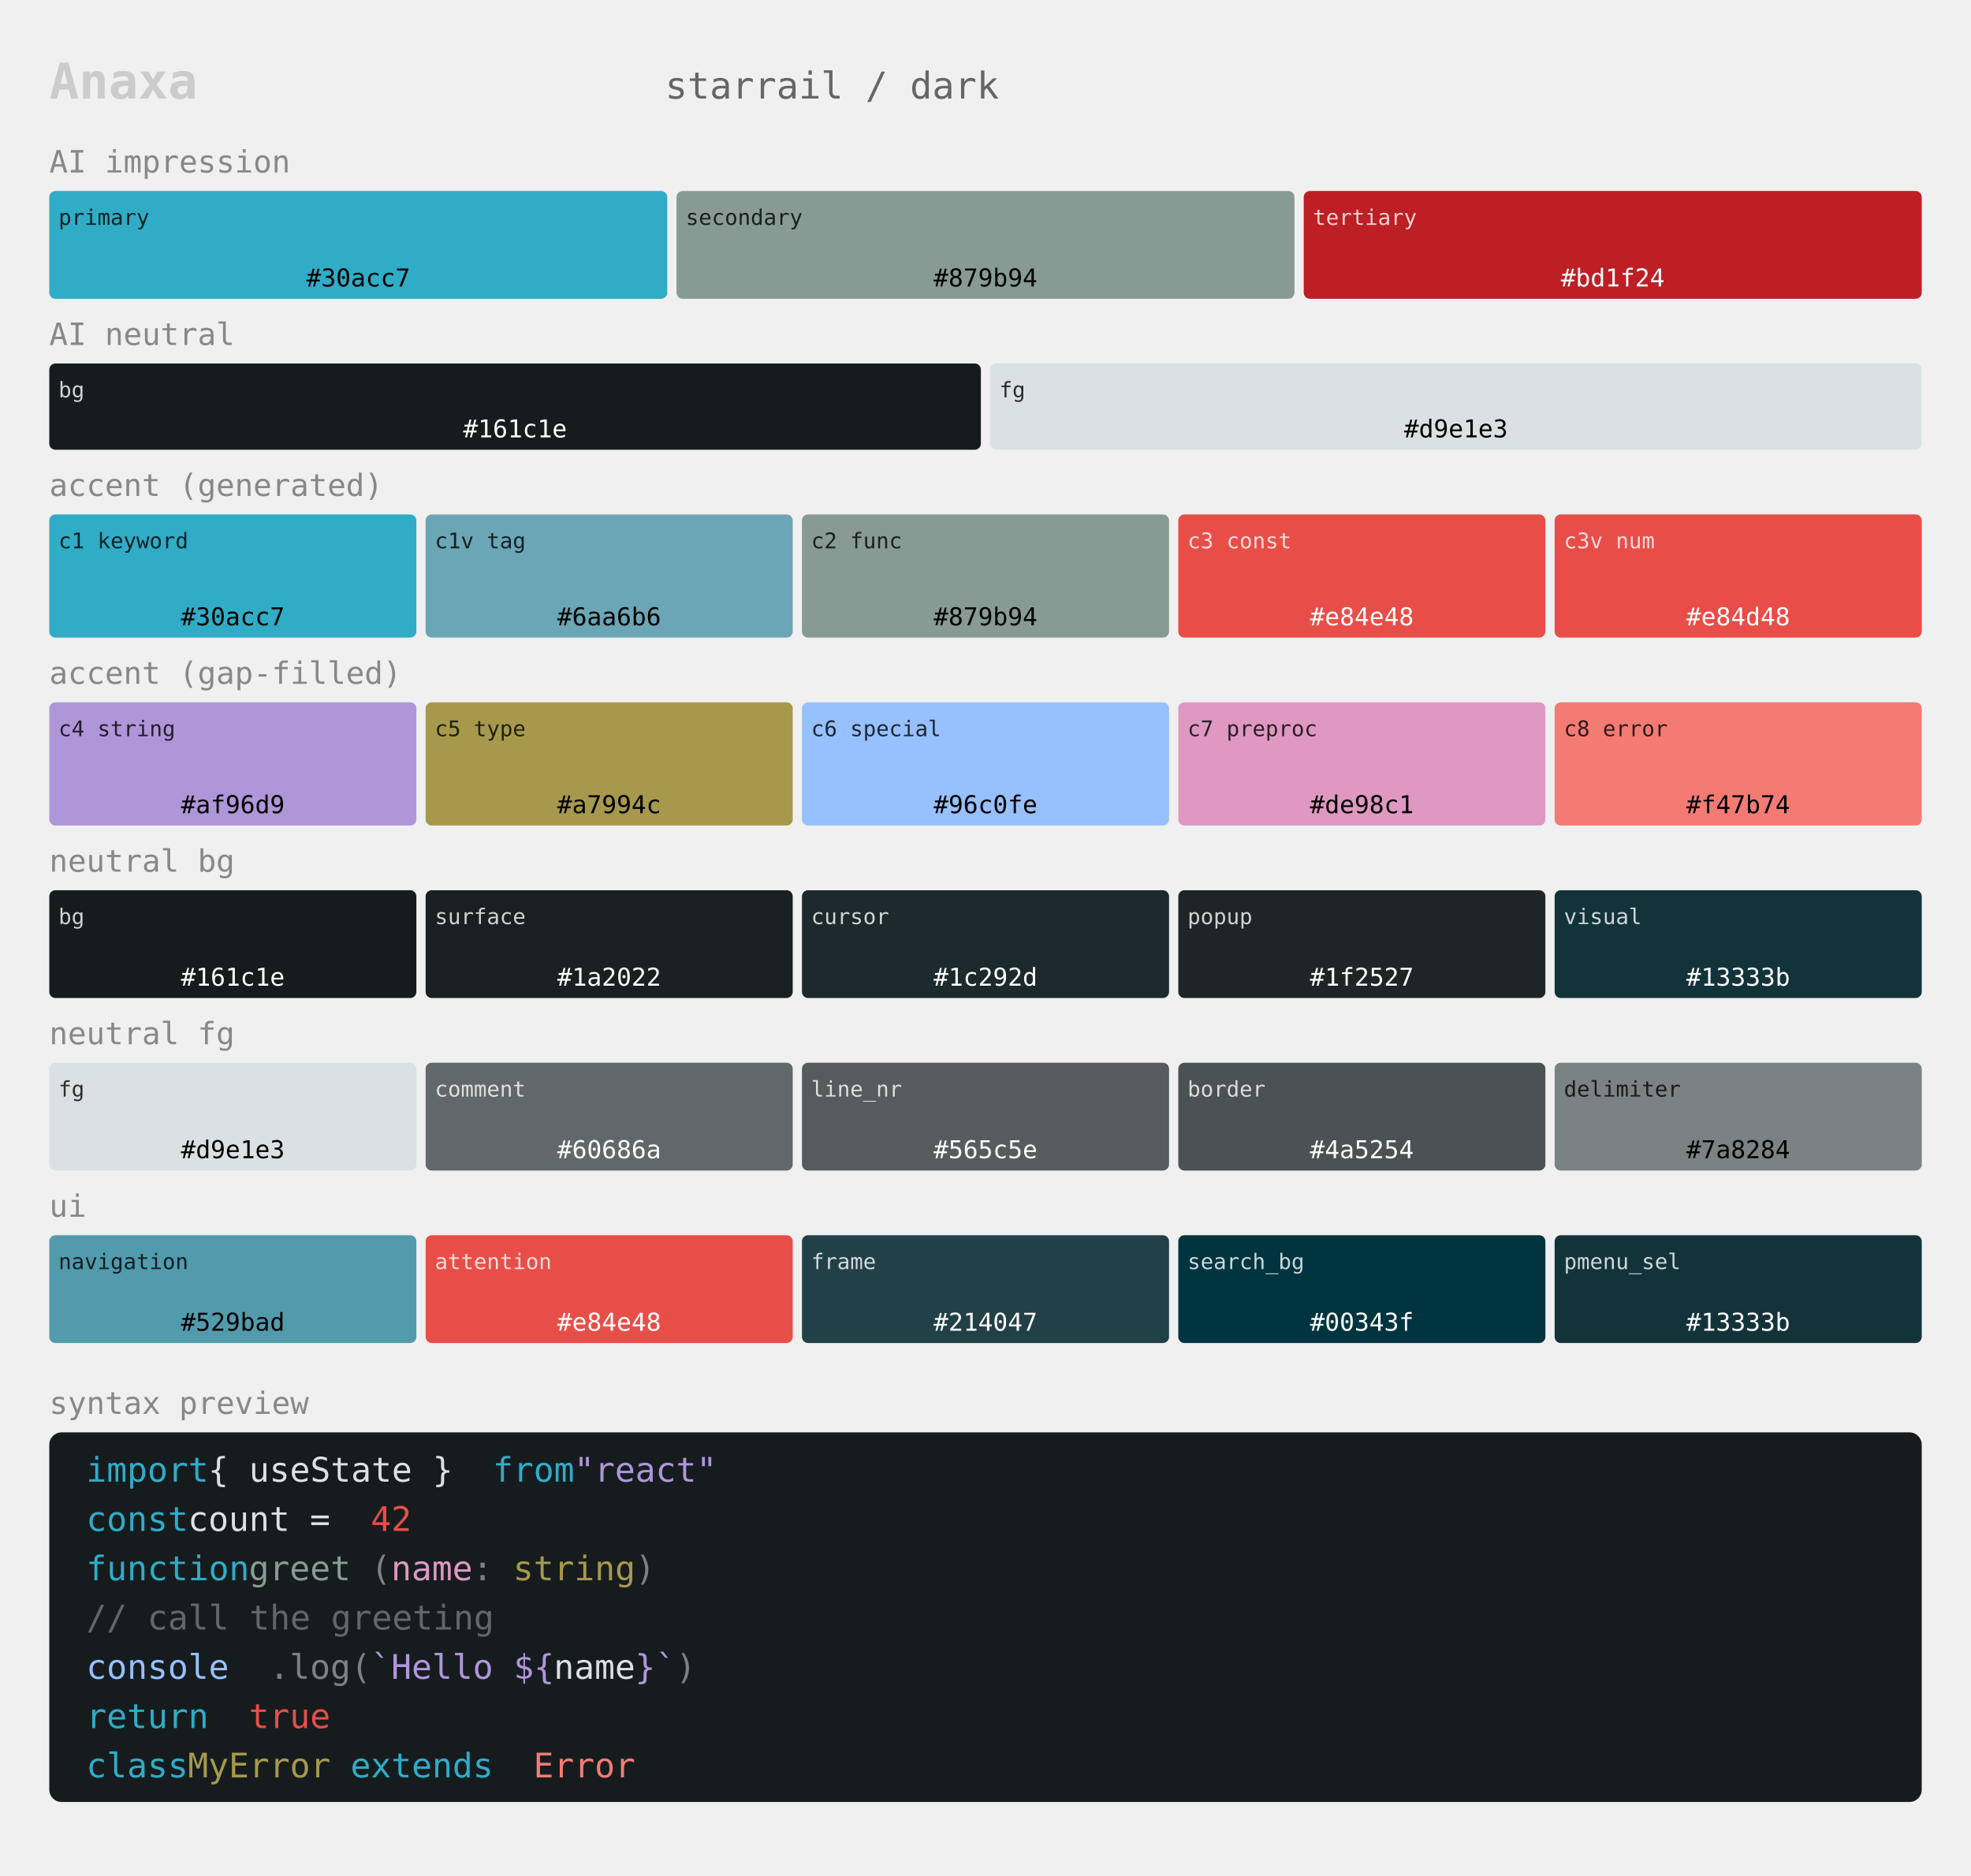
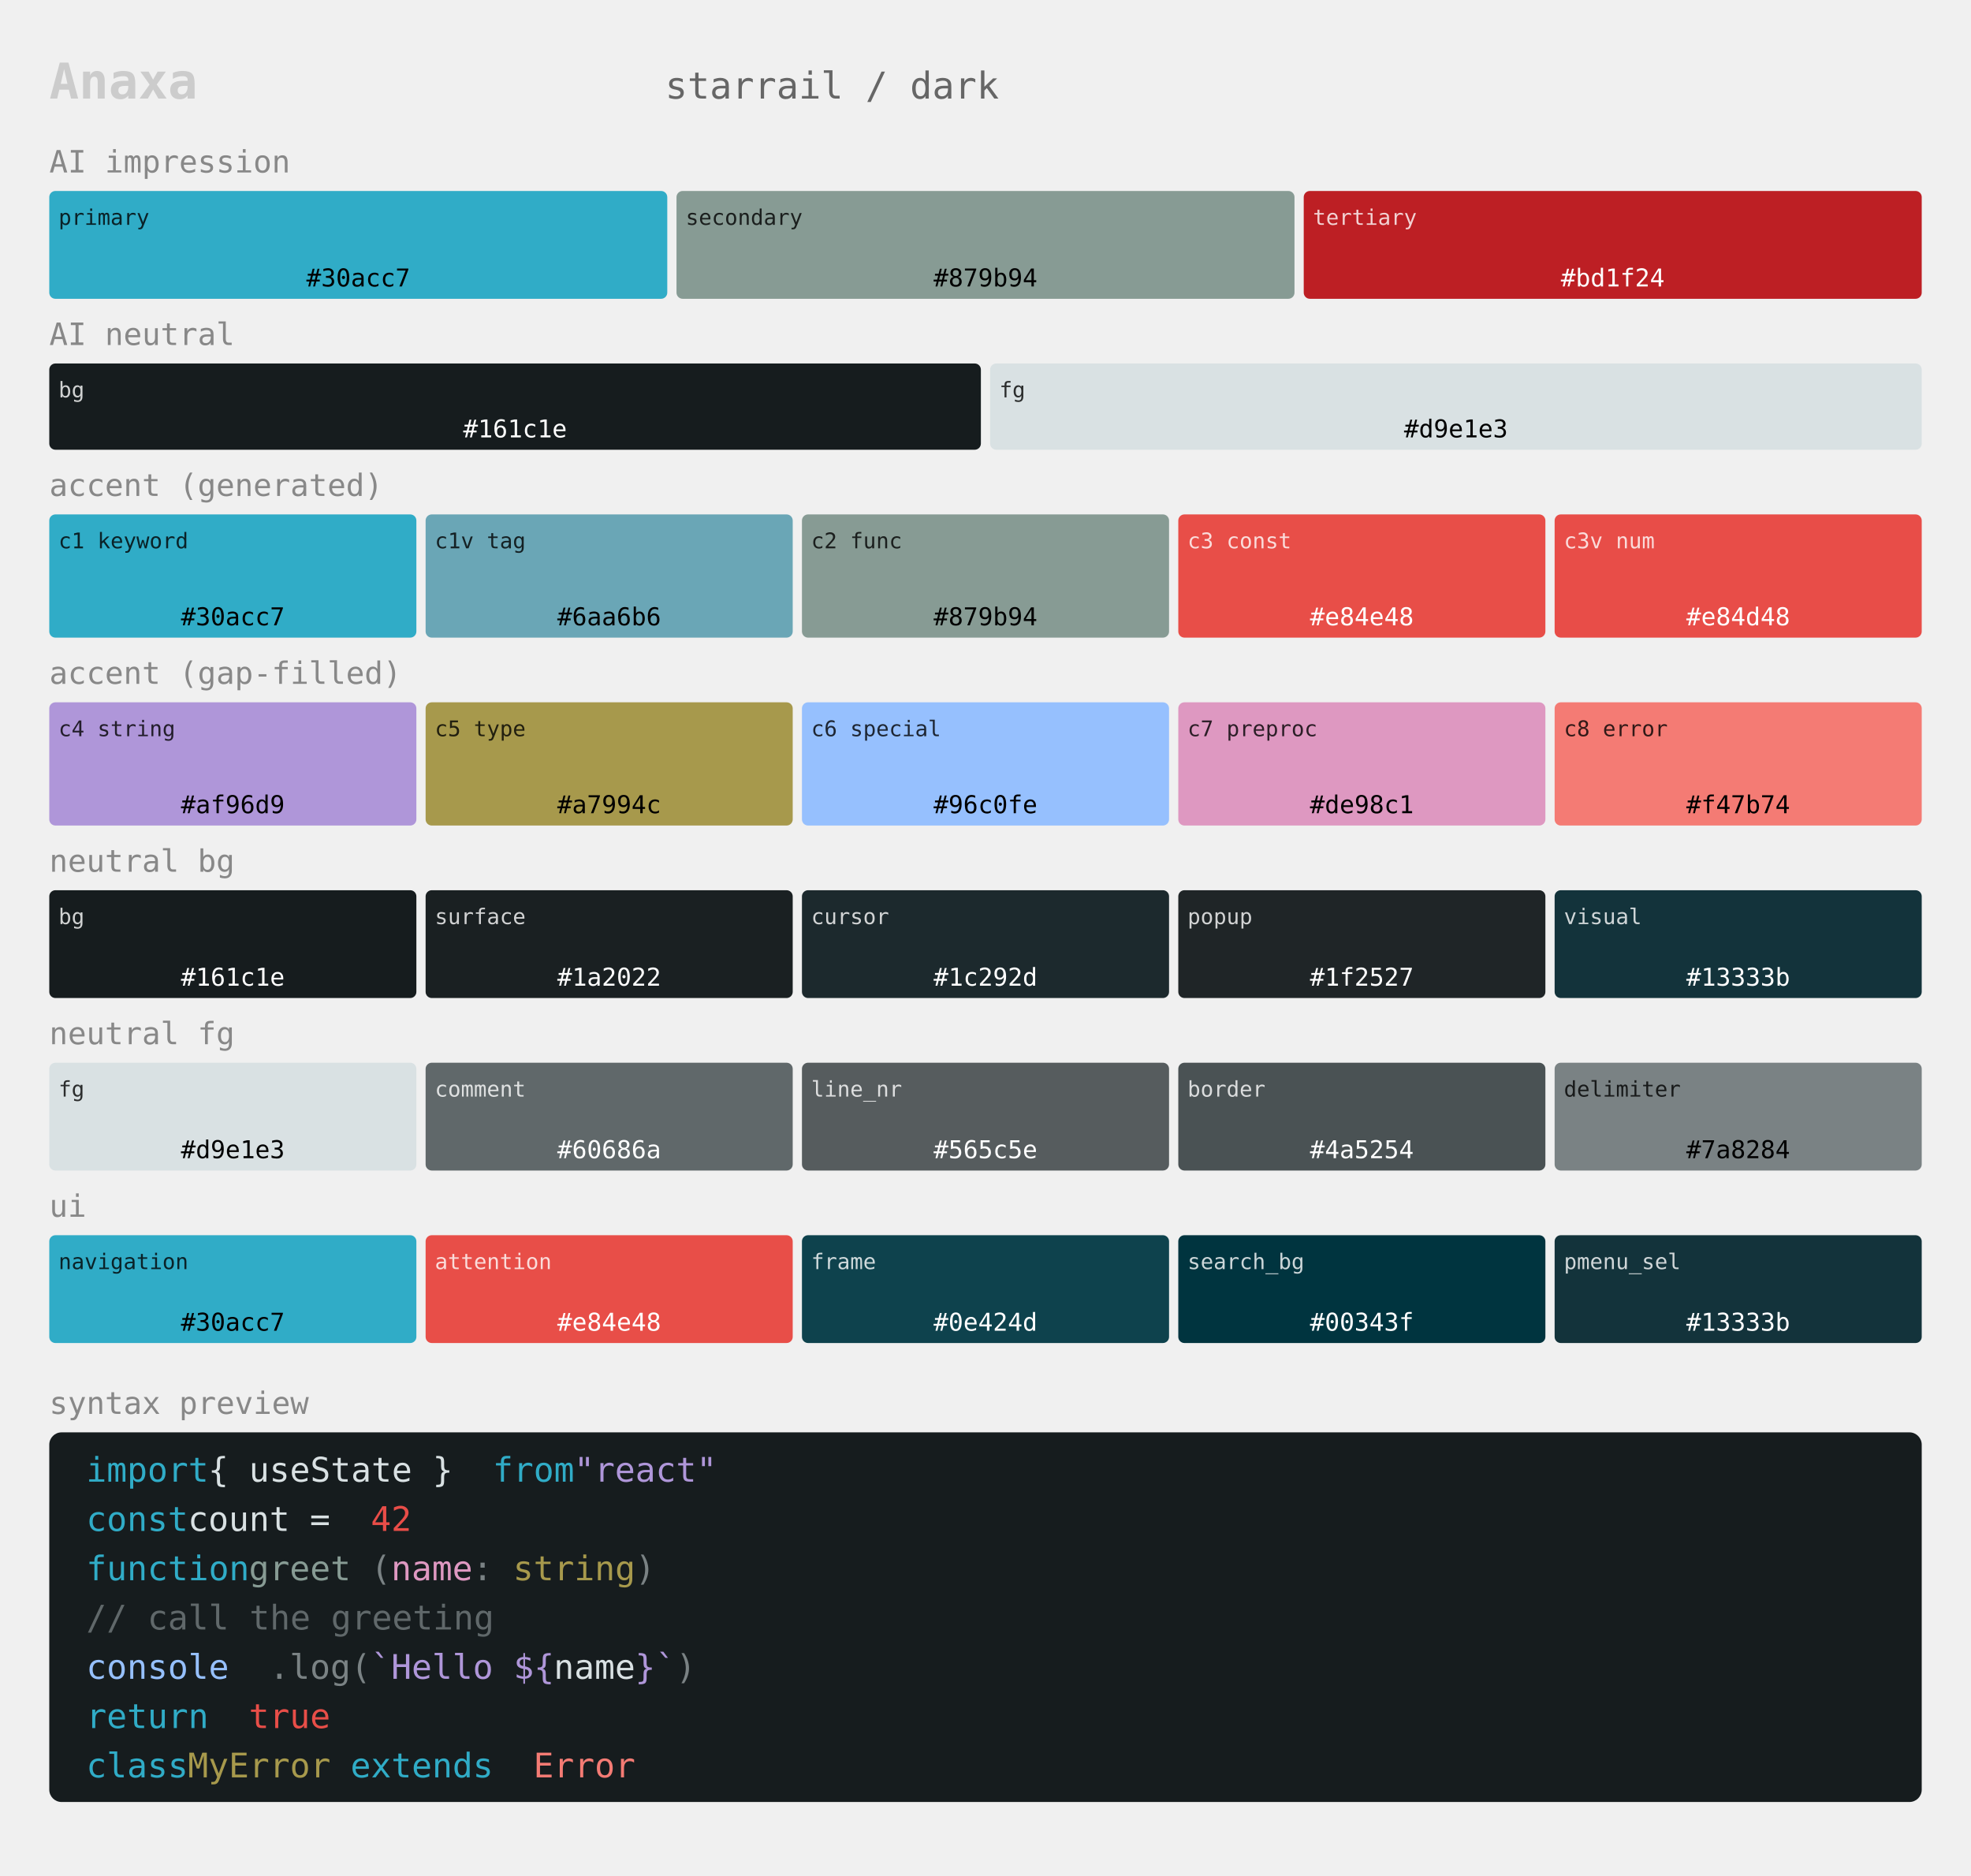
<svg xmlns="http://www.w3.org/2000/svg" width="640" height="609" style="background:#0a0a0a; font-family:ui-monospace,monospace;">
  <text x="16" y="32" fill="#ccc" font-size="16" font-weight="bold">Anaxa</text>
  <text x="216" y="32" fill="#666" font-size="12">starrail / dark</text>
  <text x="16" y="56" fill="#888" font-size="10">AI impression</text>
  <rect x="16" y="62" width="200.667" height="35" fill="#30acc7" rx="2" />
  <text x="19" y="73" fill="#000000" font-size="7" opacity="0.8">primary</text>
  <text x="116.333" y="93" fill="#000000" font-size="8" text-anchor="middle">#30acc7</text>
  <rect x="219.667" y="62" width="200.667" height="35" fill="#879b94" rx="2" />
  <text x="222.667" y="73" fill="#000000" font-size="7" opacity="0.8">secondary</text>
  <text x="320" y="93" fill="#000000" font-size="8" text-anchor="middle">#879b94</text>
  <rect x="423.333" y="62" width="200.667" height="35" fill="#bd1f24" rx="2" />
  <text x="426.333" y="73" fill="#ffffff" font-size="7" opacity="0.8">tertiary</text>
  <text x="523.667" y="93" fill="#ffffff" font-size="8" text-anchor="middle">#bd1f24</text>
  <text x="16" y="112" fill="#888" font-size="10">AI neutral</text>
  <rect x="16" y="118" width="302.5" height="28" fill="#161c1e" rx="2" />
  <text x="19" y="129" fill="#ffffff" font-size="7" opacity="0.8">bg</text>
  <text x="167.25" y="142" fill="#ffffff" font-size="8" text-anchor="middle">#161c1e</text>
  <rect x="321.5" y="118" width="302.5" height="28" fill="#d9e1e3" rx="2" />
  <text x="324.5" y="129" fill="#000000" font-size="7" opacity="0.8">fg</text>
  <text x="472.75" y="142" fill="#000000" font-size="8" text-anchor="middle">#d9e1e3</text>
  <text x="16" y="161" fill="#888" font-size="10">accent (generated)</text>
  <rect x="16" y="167" width="119.2" height="40" fill="#30acc7" rx="2" />
  <text x="19" y="178" fill="#000000" font-size="7" opacity="0.8">c1 keyword</text>
  <text x="75.6" y="203" fill="#000000" font-size="8" text-anchor="middle">#30acc7</text>
  <rect x="138.2" y="167" width="119.2" height="40" fill="#6aa6b6" rx="2" />
  <text x="141.2" y="178" fill="#000000" font-size="7" opacity="0.8">c1v tag</text>
  <text x="197.8" y="203" fill="#000000" font-size="8" text-anchor="middle">#6aa6b6</text>
  <rect x="260.4" y="167" width="119.2" height="40" fill="#879b94" rx="2" />
  <text x="263.4" y="178" fill="#000000" font-size="7" opacity="0.8">c2 func</text>
  <text x="320" y="203" fill="#000000" font-size="8" text-anchor="middle">#879b94</text>
  <rect x="382.6" y="167" width="119.2" height="40" fill="#e84e48" rx="2" />
  <text x="385.6" y="178" fill="#ffffff" font-size="7" opacity="0.8">c3 const</text>
  <text x="442.2" y="203" fill="#ffffff" font-size="8" text-anchor="middle">#e84e48</text>
  <rect x="504.8" y="167" width="119.2" height="40" fill="#e84d48" rx="2" />
  <text x="507.8" y="178" fill="#ffffff" font-size="7" opacity="0.8">c3v num</text>
  <text x="564.4" y="203" fill="#ffffff" font-size="8" text-anchor="middle">#e84d48</text>
  <text x="16" y="222" fill="#888" font-size="10">accent (gap-filled)</text>
  <rect x="16" y="228" width="119.2" height="40" fill="#af96d9" rx="2" />
  <text x="19" y="239" fill="#000000" font-size="7" opacity="0.8">c4 string</text>
  <text x="75.6" y="264" fill="#000000" font-size="8" text-anchor="middle">#af96d9</text>
  <rect x="138.2" y="228" width="119.2" height="40" fill="#a7994c" rx="2" />
  <text x="141.2" y="239" fill="#000000" font-size="7" opacity="0.8">c5 type</text>
  <text x="197.8" y="264" fill="#000000" font-size="8" text-anchor="middle">#a7994c</text>
  <rect x="260.4" y="228" width="119.2" height="40" fill="#96c0fe" rx="2" />
  <text x="263.4" y="239" fill="#000000" font-size="7" opacity="0.8">c6 special</text>
  <text x="320" y="264" fill="#000000" font-size="8" text-anchor="middle">#96c0fe</text>
  <rect x="382.6" y="228" width="119.2" height="40" fill="#de98c1" rx="2" />
  <text x="385.6" y="239" fill="#000000" font-size="7" opacity="0.8">c7 preproc</text>
  <text x="442.2" y="264" fill="#000000" font-size="8" text-anchor="middle">#de98c1</text>
  <rect x="504.8" y="228" width="119.2" height="40" fill="#f47b74" rx="2" />
  <text x="507.8" y="239" fill="#000000" font-size="7" opacity="0.8">c8 error</text>
  <text x="564.4" y="264" fill="#000000" font-size="8" text-anchor="middle">#f47b74</text>
  <text x="16" y="283" fill="#888" font-size="10">neutral bg</text>
  <rect x="16" y="289" width="119.2" height="35" fill="#161c1e" rx="2" />
  <text x="19" y="300" fill="#ffffff" font-size="7" opacity="0.8">bg</text>
  <text x="75.6" y="320" fill="#ffffff" font-size="8" text-anchor="middle">#161c1e</text>
  <rect x="138.2" y="289" width="119.2" height="35" fill="#1a2022" rx="2" />
  <text x="141.2" y="300" fill="#ffffff" font-size="7" opacity="0.8">surface</text>
  <text x="197.8" y="320" fill="#ffffff" font-size="8" text-anchor="middle">#1a2022</text>
  <rect x="260.4" y="289" width="119.2" height="35" fill="#1c292d" rx="2" />
  <text x="263.4" y="300" fill="#ffffff" font-size="7" opacity="0.8">cursor</text>
  <text x="320" y="320" fill="#ffffff" font-size="8" text-anchor="middle">#1c292d</text>
  <rect x="382.6" y="289" width="119.2" height="35" fill="#1f2527" rx="2" />
  <text x="385.6" y="300" fill="#ffffff" font-size="7" opacity="0.8">popup</text>
  <text x="442.2" y="320" fill="#ffffff" font-size="8" text-anchor="middle">#1f2527</text>
  <rect x="504.8" y="289" width="119.2" height="35" fill="#13333b" rx="2" />
  <text x="507.8" y="300" fill="#ffffff" font-size="7" opacity="0.8">visual</text>
  <text x="564.4" y="320" fill="#ffffff" font-size="8" text-anchor="middle">#13333b</text>
  <text x="16" y="339" fill="#888" font-size="10">neutral fg</text>
  <rect x="16" y="345" width="119.2" height="35" fill="#d9e1e3" rx="2" />
  <text x="19" y="356" fill="#000000" font-size="7" opacity="0.8">fg</text>
  <text x="75.6" y="376" fill="#000000" font-size="8" text-anchor="middle">#d9e1e3</text>
  <rect x="138.2" y="345" width="119.2" height="35" fill="#60686a" rx="2" />
  <text x="141.2" y="356" fill="#ffffff" font-size="7" opacity="0.8">comment</text>
  <text x="197.8" y="376" fill="#ffffff" font-size="8" text-anchor="middle">#60686a</text>
  <rect x="260.4" y="345" width="119.2" height="35" fill="#565c5e" rx="2" />
  <text x="263.4" y="356" fill="#ffffff" font-size="7" opacity="0.8">line_nr</text>
  <text x="320" y="376" fill="#ffffff" font-size="8" text-anchor="middle">#565c5e</text>
  <rect x="382.6" y="345" width="119.2" height="35" fill="#4a5254" rx="2" />
  <text x="385.6" y="356" fill="#ffffff" font-size="7" opacity="0.8">border</text>
  <text x="442.2" y="376" fill="#ffffff" font-size="8" text-anchor="middle">#4a5254</text>
  <rect x="504.8" y="345" width="119.2" height="35" fill="#7a8284" rx="2" />
  <text x="507.8" y="356" fill="#000000" font-size="7" opacity="0.8">delimiter</text>
  <text x="564.4" y="376" fill="#000000" font-size="8" text-anchor="middle">#7a8284</text>
  <text x="16" y="395" fill="#888" font-size="10">ui</text>
-   <rect x="16" y="401" width="119.2" height="35" fill="#529bad" rx="2" />
+   <rect x="16" y="401" width="119.2" height="35" fill="#30acc7" rx="2" />
  <text x="19" y="412" fill="#000000" font-size="7" opacity="0.8">navigation</text>
-   <text x="75.6" y="432" fill="#000000" font-size="8" text-anchor="middle">#529bad</text>
+   <text x="75.6" y="432" fill="#000000" font-size="8" text-anchor="middle">#30acc7</text>
  <rect x="138.2" y="401" width="119.2" height="35" fill="#e84e48" rx="2" />
  <text x="141.2" y="412" fill="#ffffff" font-size="7" opacity="0.8">attention</text>
  <text x="197.8" y="432" fill="#ffffff" font-size="8" text-anchor="middle">#e84e48</text>
-   <rect x="260.4" y="401" width="119.2" height="35" fill="#214047" rx="2" />
+   <rect x="260.4" y="401" width="119.2" height="35" fill="#0e424d" rx="2" />
  <text x="263.4" y="412" fill="#ffffff" font-size="7" opacity="0.8">frame</text>
-   <text x="320" y="432" fill="#ffffff" font-size="8" text-anchor="middle">#214047</text>
+   <text x="320" y="432" fill="#ffffff" font-size="8" text-anchor="middle">#0e424d</text>
  <rect x="382.6" y="401" width="119.2" height="35" fill="#00343f" rx="2" />
  <text x="385.6" y="412" fill="#ffffff" font-size="7" opacity="0.8">search_bg</text>
  <text x="442.2" y="432" fill="#ffffff" font-size="8" text-anchor="middle">#00343f</text>
  <rect x="504.8" y="401" width="119.2" height="35" fill="#13333b" rx="2" />
  <text x="507.8" y="412" fill="#ffffff" font-size="7" opacity="0.8">pmenu_sel</text>
  <text x="564.4" y="432" fill="#ffffff" font-size="8" text-anchor="middle">#13333b</text>
  <text x="16" y="459" fill="#888" font-size="10">syntax preview</text>
  <rect x="16" y="465" width="608" height="120" fill="#161c1e" rx="4" />
  <text x="28" y="481" fill="#30acc7" font-size="11" font-family="monospace">import</text>
  <text x="67.6" y="481" fill="#d9e1e3" font-size="11" font-family="monospace"> { useState } </text>
  <text x="160" y="481" fill="#30acc7" font-size="11" font-family="monospace">from</text>
  <text x="186.4" y="481" fill="#af96d9" font-size="11" font-family="monospace"> "react"</text>
  <text x="28" y="497" fill="#30acc7" font-size="11" font-family="monospace">const</text>
  <text x="61" y="497" fill="#d9e1e3" font-size="11" font-family="monospace"> count</text>
  <text x="100.6" y="497" fill="#d9e1e3" font-size="11" font-family="monospace"> = </text>
  <text x="120.4" y="497" fill="#e84d48" font-size="11" font-family="monospace">42</text>
  <text x="28" y="513" fill="#30acc7" font-size="11" font-family="monospace">function</text>
  <text x="80.8" y="513" fill="#879b94" font-size="11" font-family="monospace"> greet</text>
  <text x="120.4" y="513" fill="#7a8284" font-size="11" font-family="monospace">(</text>
  <text x="127" y="513" fill="#de98c1" font-size="11" font-family="monospace">name</text>
  <text x="153.4" y="513" fill="#7a8284" font-size="11" font-family="monospace">: </text>
  <text x="166.6" y="513" fill="#a7994c" font-size="11" font-family="monospace">string</text>
  <text x="206.2" y="513" fill="#7a8284" font-size="11" font-family="monospace">)</text>
  <text x="28" y="529" fill="#60686a" font-size="11" font-family="monospace">  // call the greeting</text>
  <text x="28" y="545" fill="#96c0fe" font-size="11" font-family="monospace">  console</text>
  <text x="87.4" y="545" fill="#7a8284" font-size="11" font-family="monospace">.log(</text>
  <text x="120.4" y="545" fill="#af96d9" font-size="11" font-family="monospace">`Hello ${</text>
  <text x="179.8" y="545" fill="#d9e1e3" font-size="11" font-family="monospace">name</text>
  <text x="206.2" y="545" fill="#af96d9" font-size="11" font-family="monospace">}`</text>
  <text x="219.4" y="545" fill="#7a8284" font-size="11" font-family="monospace">)</text>
  <text x="28" y="561" fill="#30acc7" font-size="11" font-family="monospace">  return</text>
  <text x="80.8" y="561" fill="#e84e48" font-size="11" font-family="monospace"> true</text>
  <text x="28" y="577" fill="#30acc7" font-size="11" font-family="monospace">class</text>
  <text x="61" y="577" fill="#a7994c" font-size="11" font-family="monospace"> MyError</text>
  <text x="113.8" y="577" fill="#30acc7" font-size="11" font-family="monospace"> extends </text>
  <text x="173.2" y="577" fill="#f47b74" font-size="11" font-family="monospace">Error</text>
</svg>
